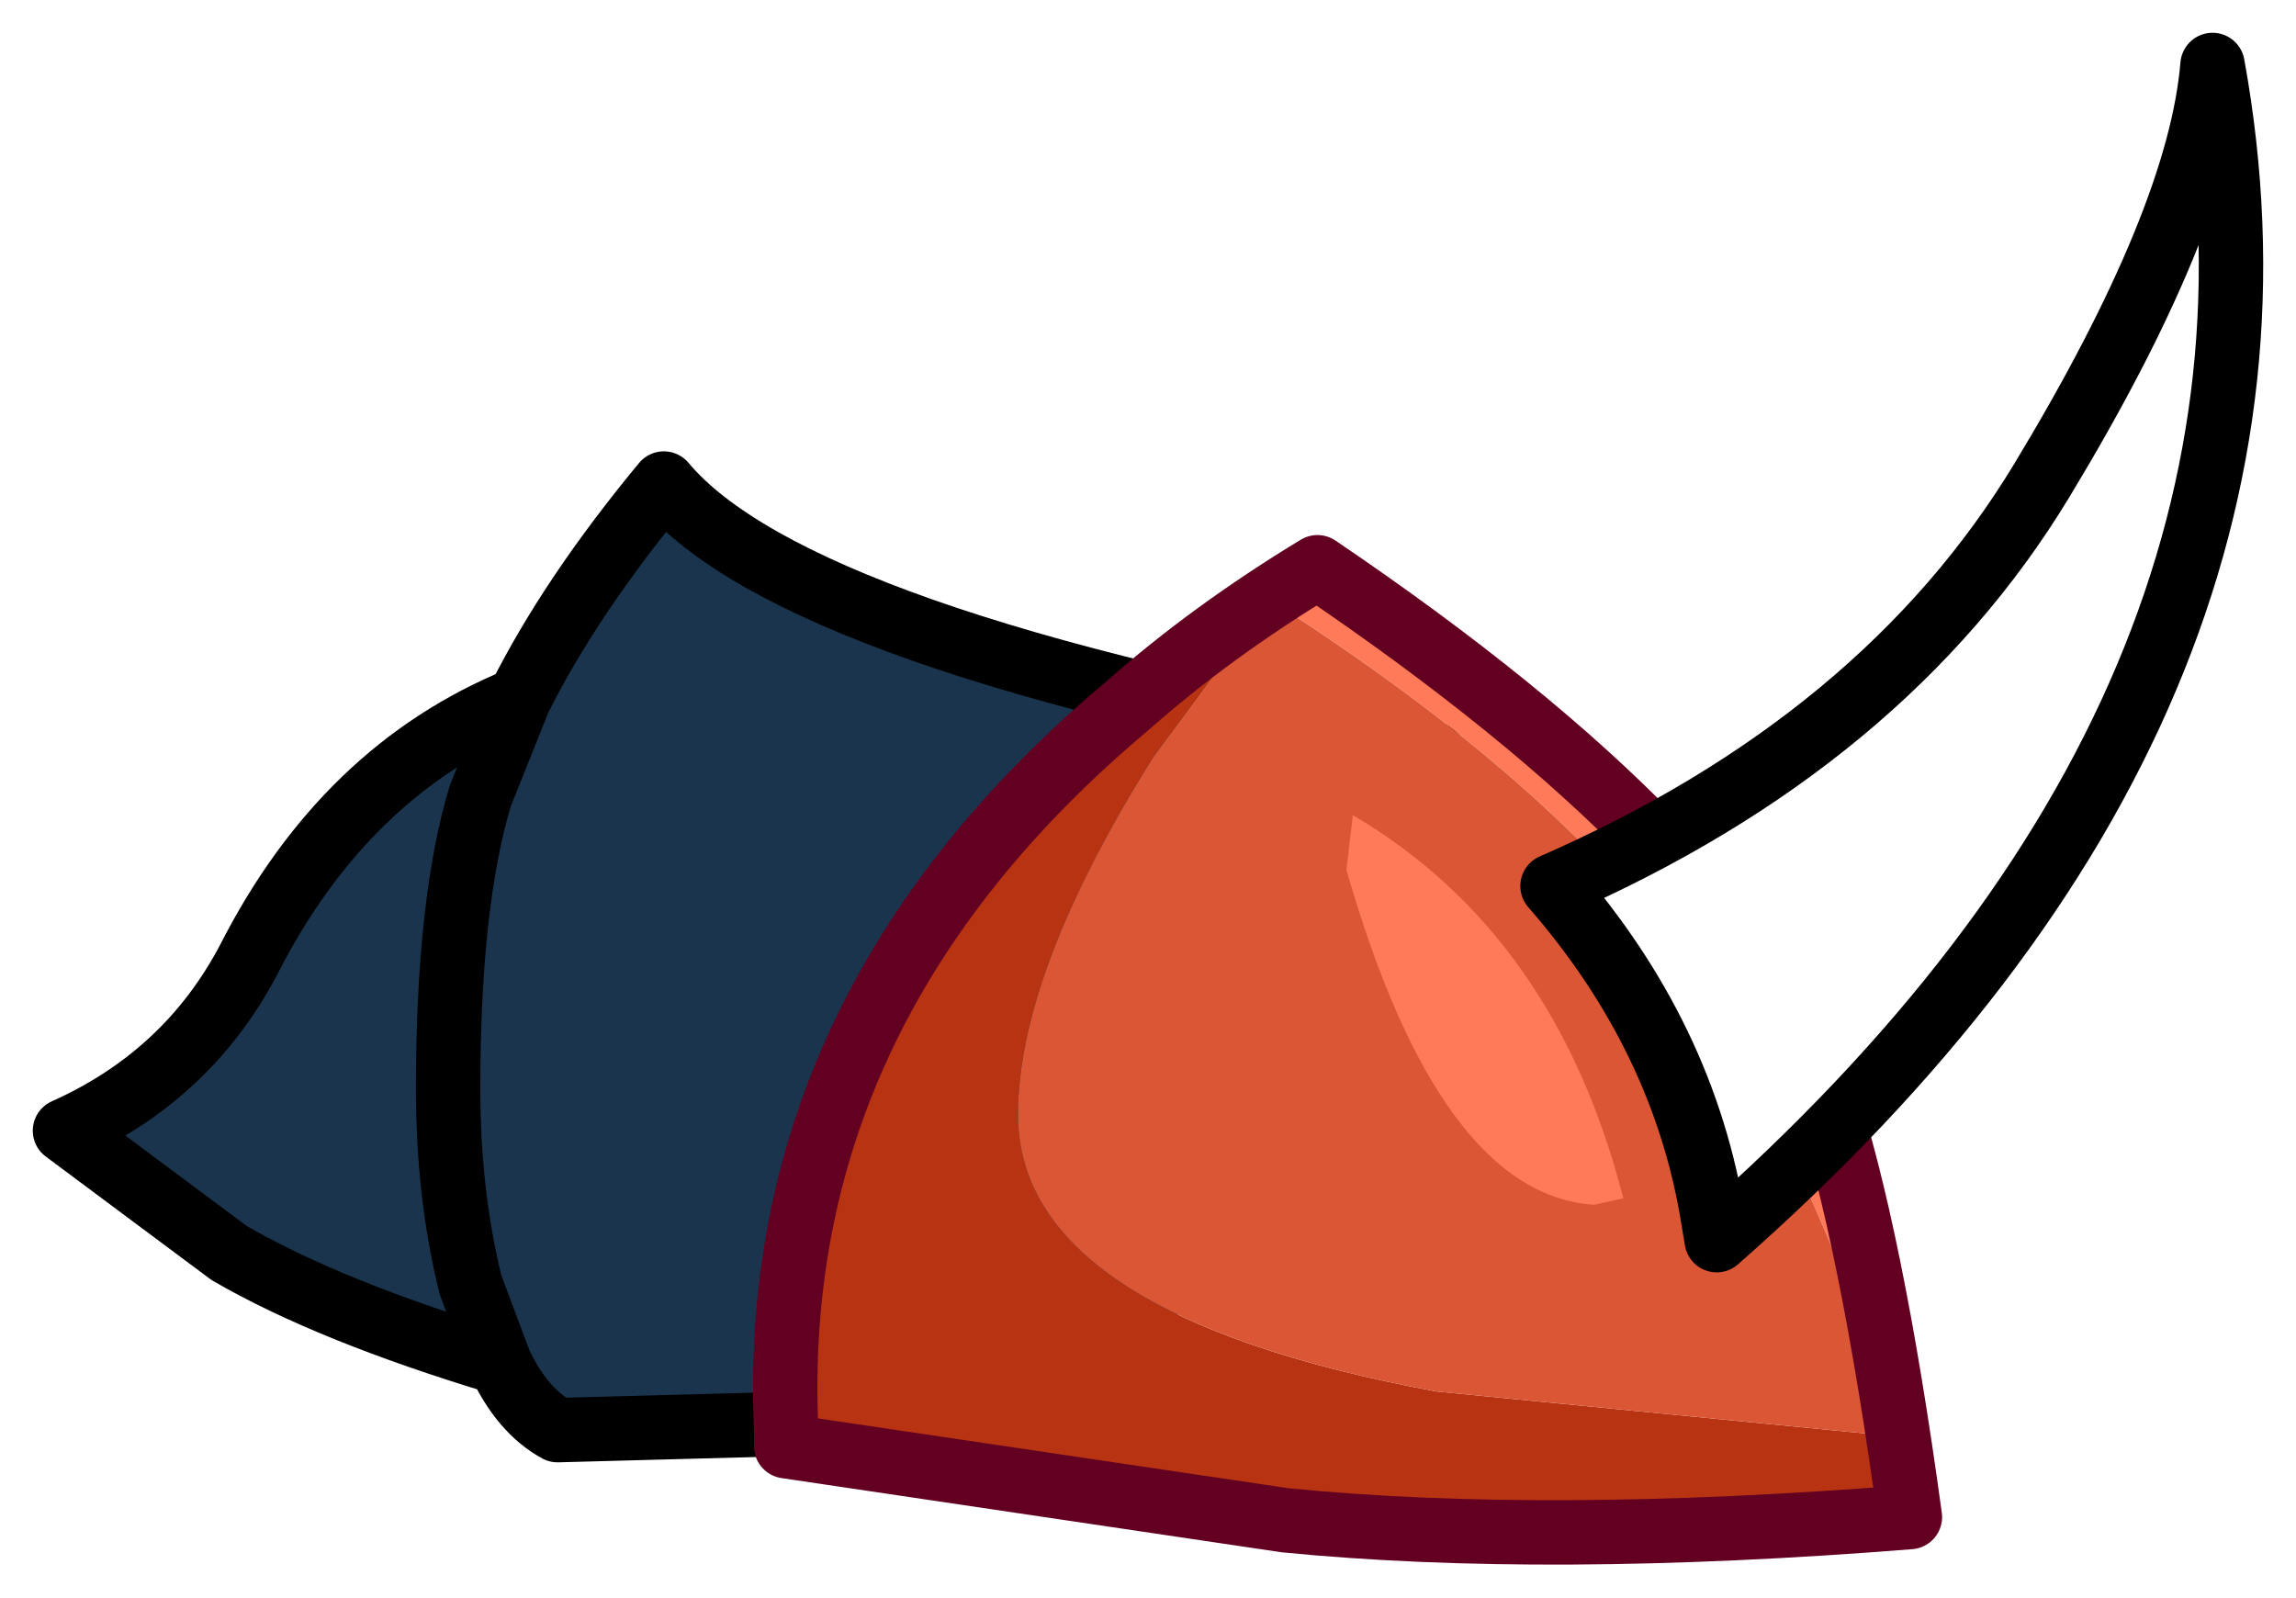
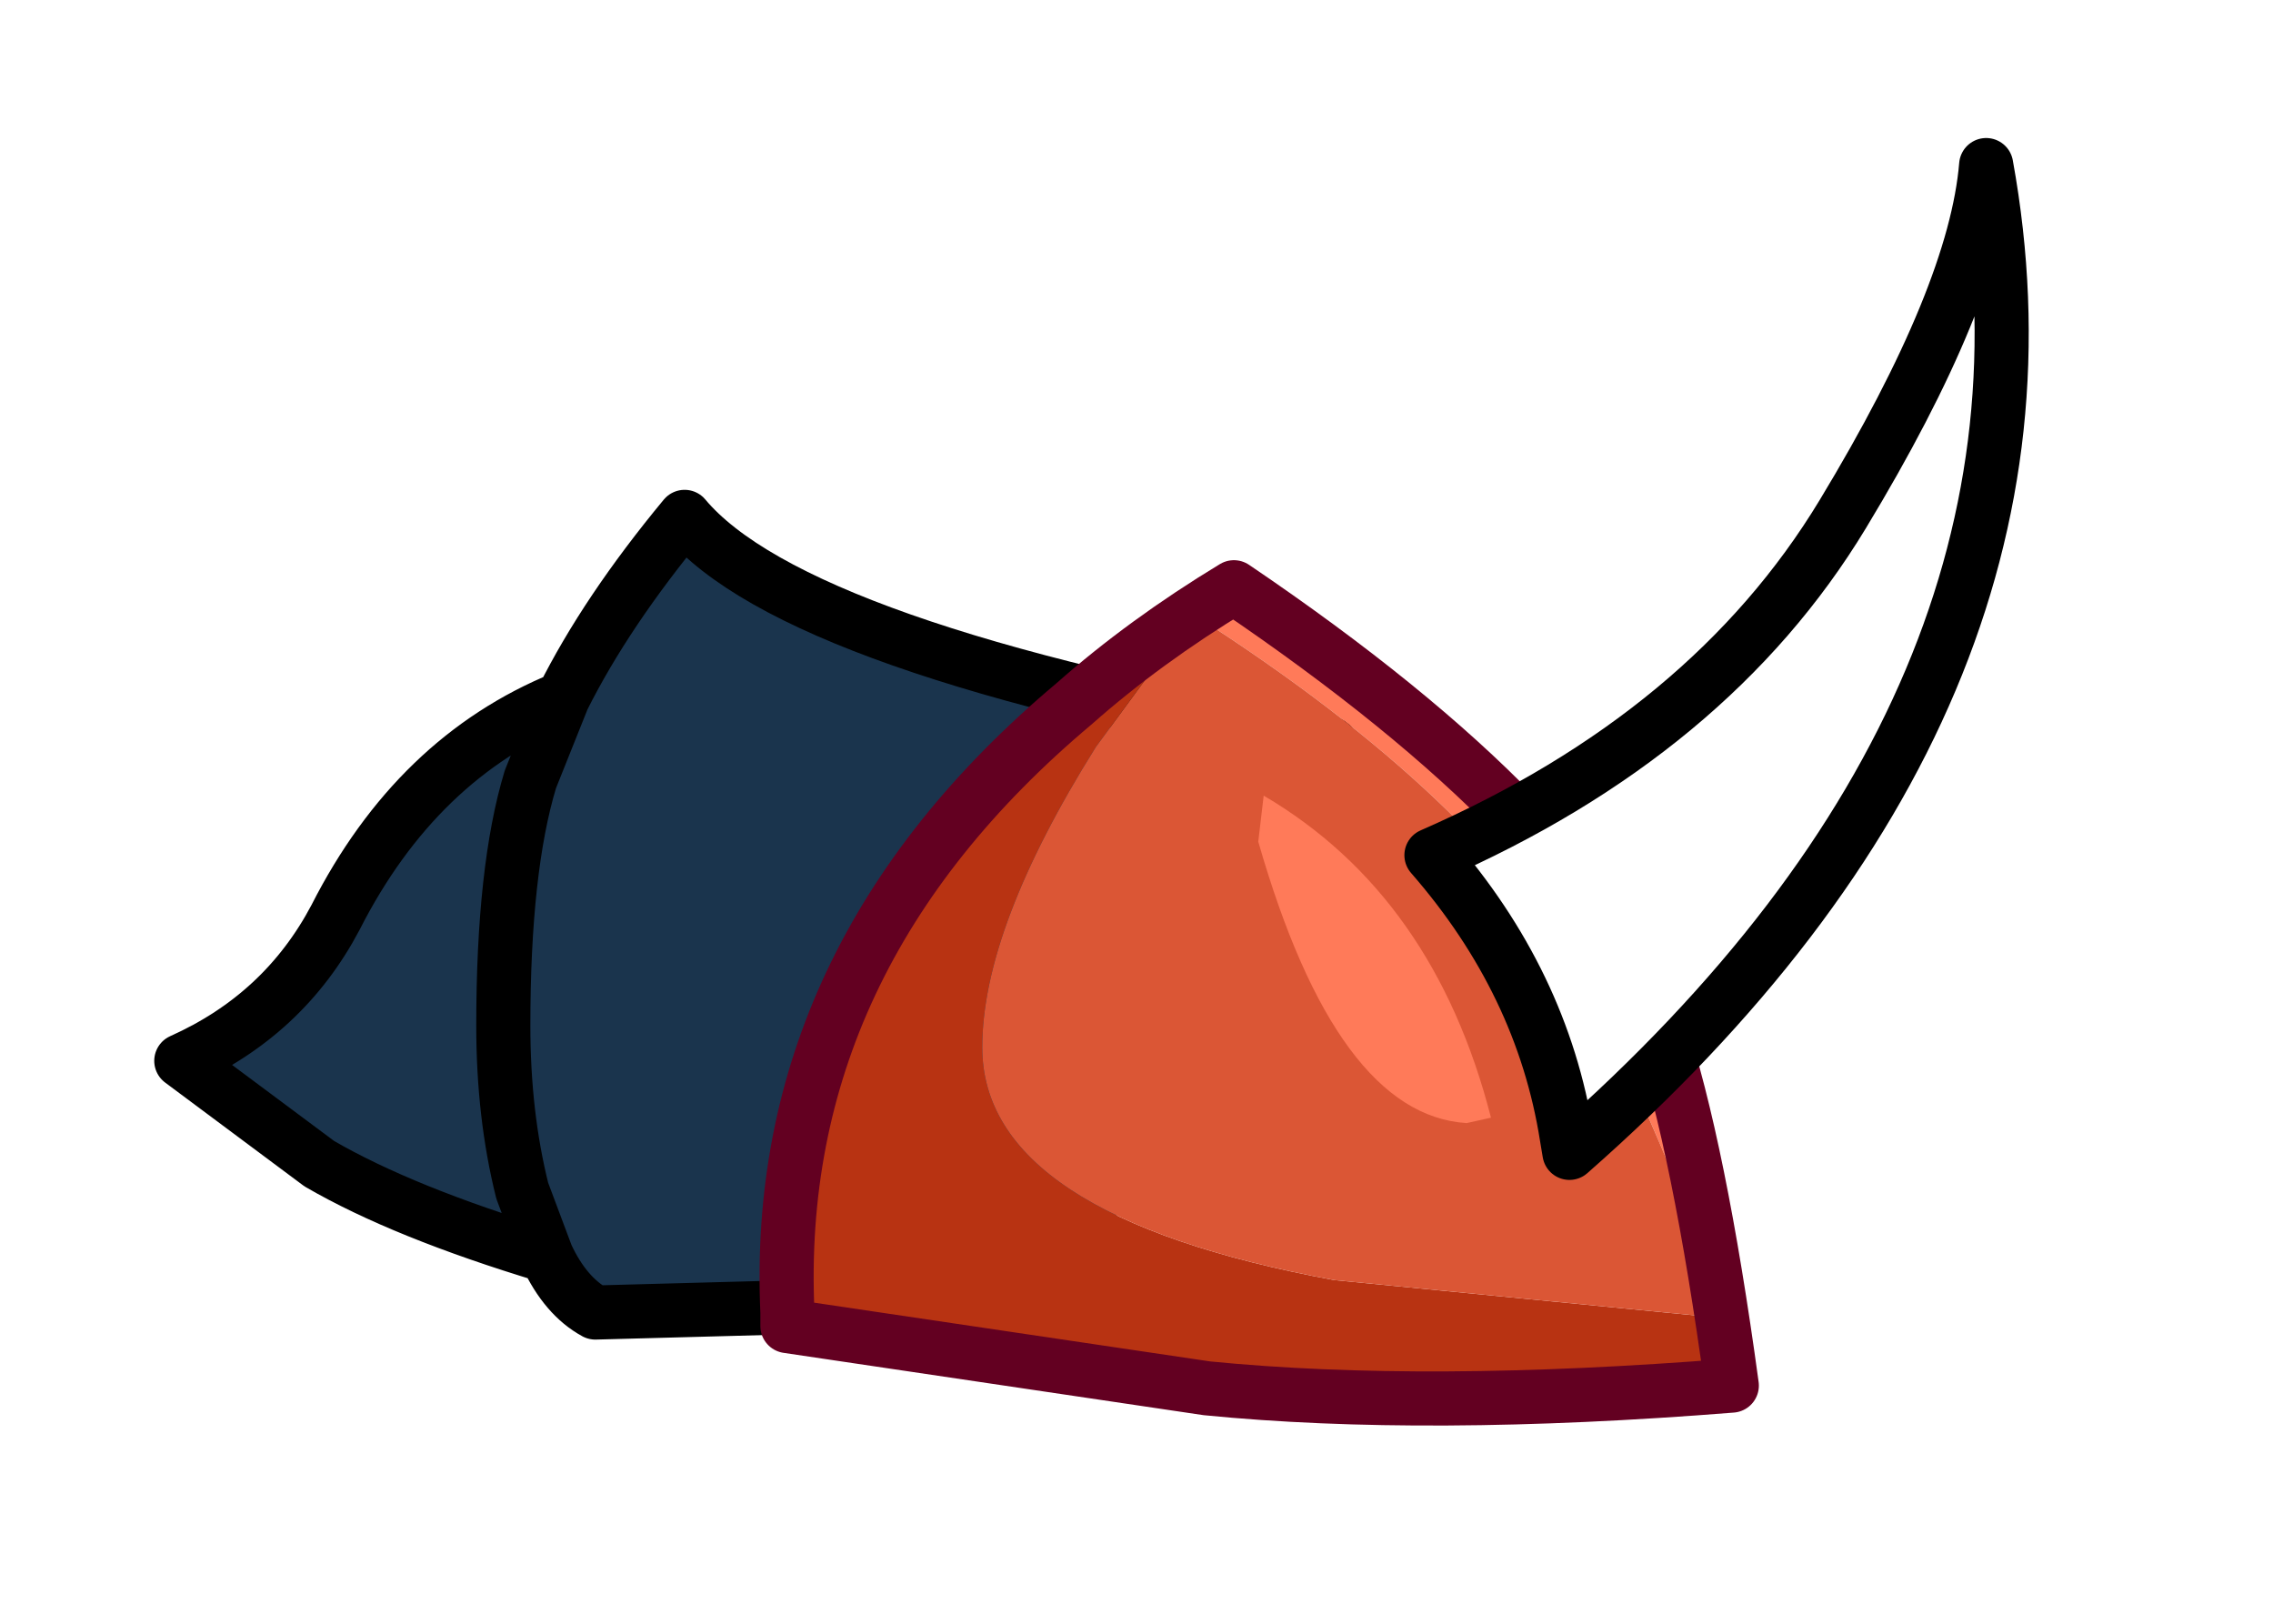
- <svg xmlns="http://www.w3.org/2000/svg" width="100%" height="100%" viewBox="-11.659 -13.959 35.655 24.806" preserveAspectRatio="xMidYMid meet">
+ <svg xmlns="http://www.w3.org/2000/svg" width="100%" height="100%" viewBox="-14 -16 42 30" preserveAspectRatio="xMidYMid meet">
  <defs />
  <g type="shape" depth="1" transform="matrix(1,0,0,1,-10.65,-6.45)" opacity="1">
    <path d="M9.3,0Q11.35 2.45 21.25 4.2Q17.9 9.15 16.95 14.45L7.65 14.7Q7.1 14.4 6.75 13.65Q4.1 12.85 2.55 11.95L0 10.05Q1.9 9.2 2.85 7.4Q4.35 4.45 7.05 3.35Q7.85 1.75 9.3 0" fill="rgb(26,52,77)" data-sf-baked="1" />
  </g>
  <g type="shape" depth="2" transform="matrix(1,0,0,1,-10.65,-6.45)">
    <path d="M16.95,14.45L7.65 14.7Q7.1 14.4 6.75 13.65Q4.1 12.85 2.55 11.95L0 10.05Q1.9 9.2 2.85 7.4Q4.35 4.45 7.05 3.35Q7.85 1.75 9.3 0Q11.35 2.45 21.25 4.2M7.05,3.35L6.45 4.85Q5.95 6.5 5.95 9.4Q5.95 11.05 6.3 12.45L6.75 13.65" fill="none" stroke="rgb(0,0,0)" stroke-linecap="round" stroke-linejoin="round" stroke-miterlimit="3" stroke-width="1" />
  </g>
  <g type="shape" depth="4" transform="matrix(1,0,0,1,0.55,-5.15)" opacity="1">
    <path d="M17.3,13.5L17.25 13.5Q16.55 10.85 14.75 7.4Q12.9 3.95 7.5 0.5L7.55 0.45L8.25 0Q14.75 4.4 16.1 8.1Q16.75 10 17.3 13.5" fill="rgb(255,122,89)" data-sf-baked="1" />
    <path d="M17.3,13.5L17.3 13.6L17.45 14.75Q11.8 15.2 7.75 14.8L0 13.65L0 13.4Q-0.3 6.85 5.3 2.15Q6.3 1.25 7.5 0.5L5.7 2.95Q3.6 6.3 3.6 8.5Q3.6 11.6 10.1 12.8L17.25 13.5L17.3 13.5" fill="rgb(184,51,18)" data-sf-baked="1" />
    <path d="M14.75,7.4Q16.55 10.85 17.25 13.5L10.1 12.8Q3.6 11.6 3.6 8.5Q3.6 6.3 5.7 2.95L7.5 0.5Q12.9 3.95 14.75 7.4" fill="rgb(219,86,53)" data-sf-baked="1" />
    <path d="M12.55,9.9Q10.15 9.75 8.7 4.7L8.8 3.85Q11.95 5.7 13 9.8L12.55 9.9" fill="rgb(255,122,89)" data-sf-baked="1" />
  </g>
  <g type="shape" depth="5" transform="matrix(1,0,0,1,0.55,-5.15)" opacity="1">
    <path d="M16.1,8.1Q16.85 10.35 17.45 14.75Q11.8 15.2 7.75 14.8L0 13.65L0 13.4Q-0.3 6.85 5.3 2.15Q6.6 1 8.25 0Q14.75 4.4 16.1 8.1z" fill="none" stroke="rgb(99,0,33)" stroke-linecap="round" stroke-linejoin="round" stroke-miterlimit="3" stroke-width="1" data-sf-baked="1" />
  </g>
  <g type="shape" depth="7" transform="matrix(1,0,0,1,12.45,-12.95)">
    <path d="M2.55,18.25L2.5 17.95Q2.05 15.1 0 12.75Q5.15 10.5 7.6 6.45Q10.05 2.4 10.25 0Q12.05 9.9 2.55 18.25" fill="rgb(255,255,255)" />
    <path d="M2.55,18.25L2.5 17.95Q2.05 15.1 0 12.75Q5.15 10.5 7.6 6.45Q10.05 2.4 10.25 0Q12.05 9.9 2.55 18.25z" fill="none" stroke="rgb(0,0,0)" stroke-linecap="round" stroke-linejoin="round" stroke-miterlimit="3" stroke-width="1" />
  </g>
</svg>
